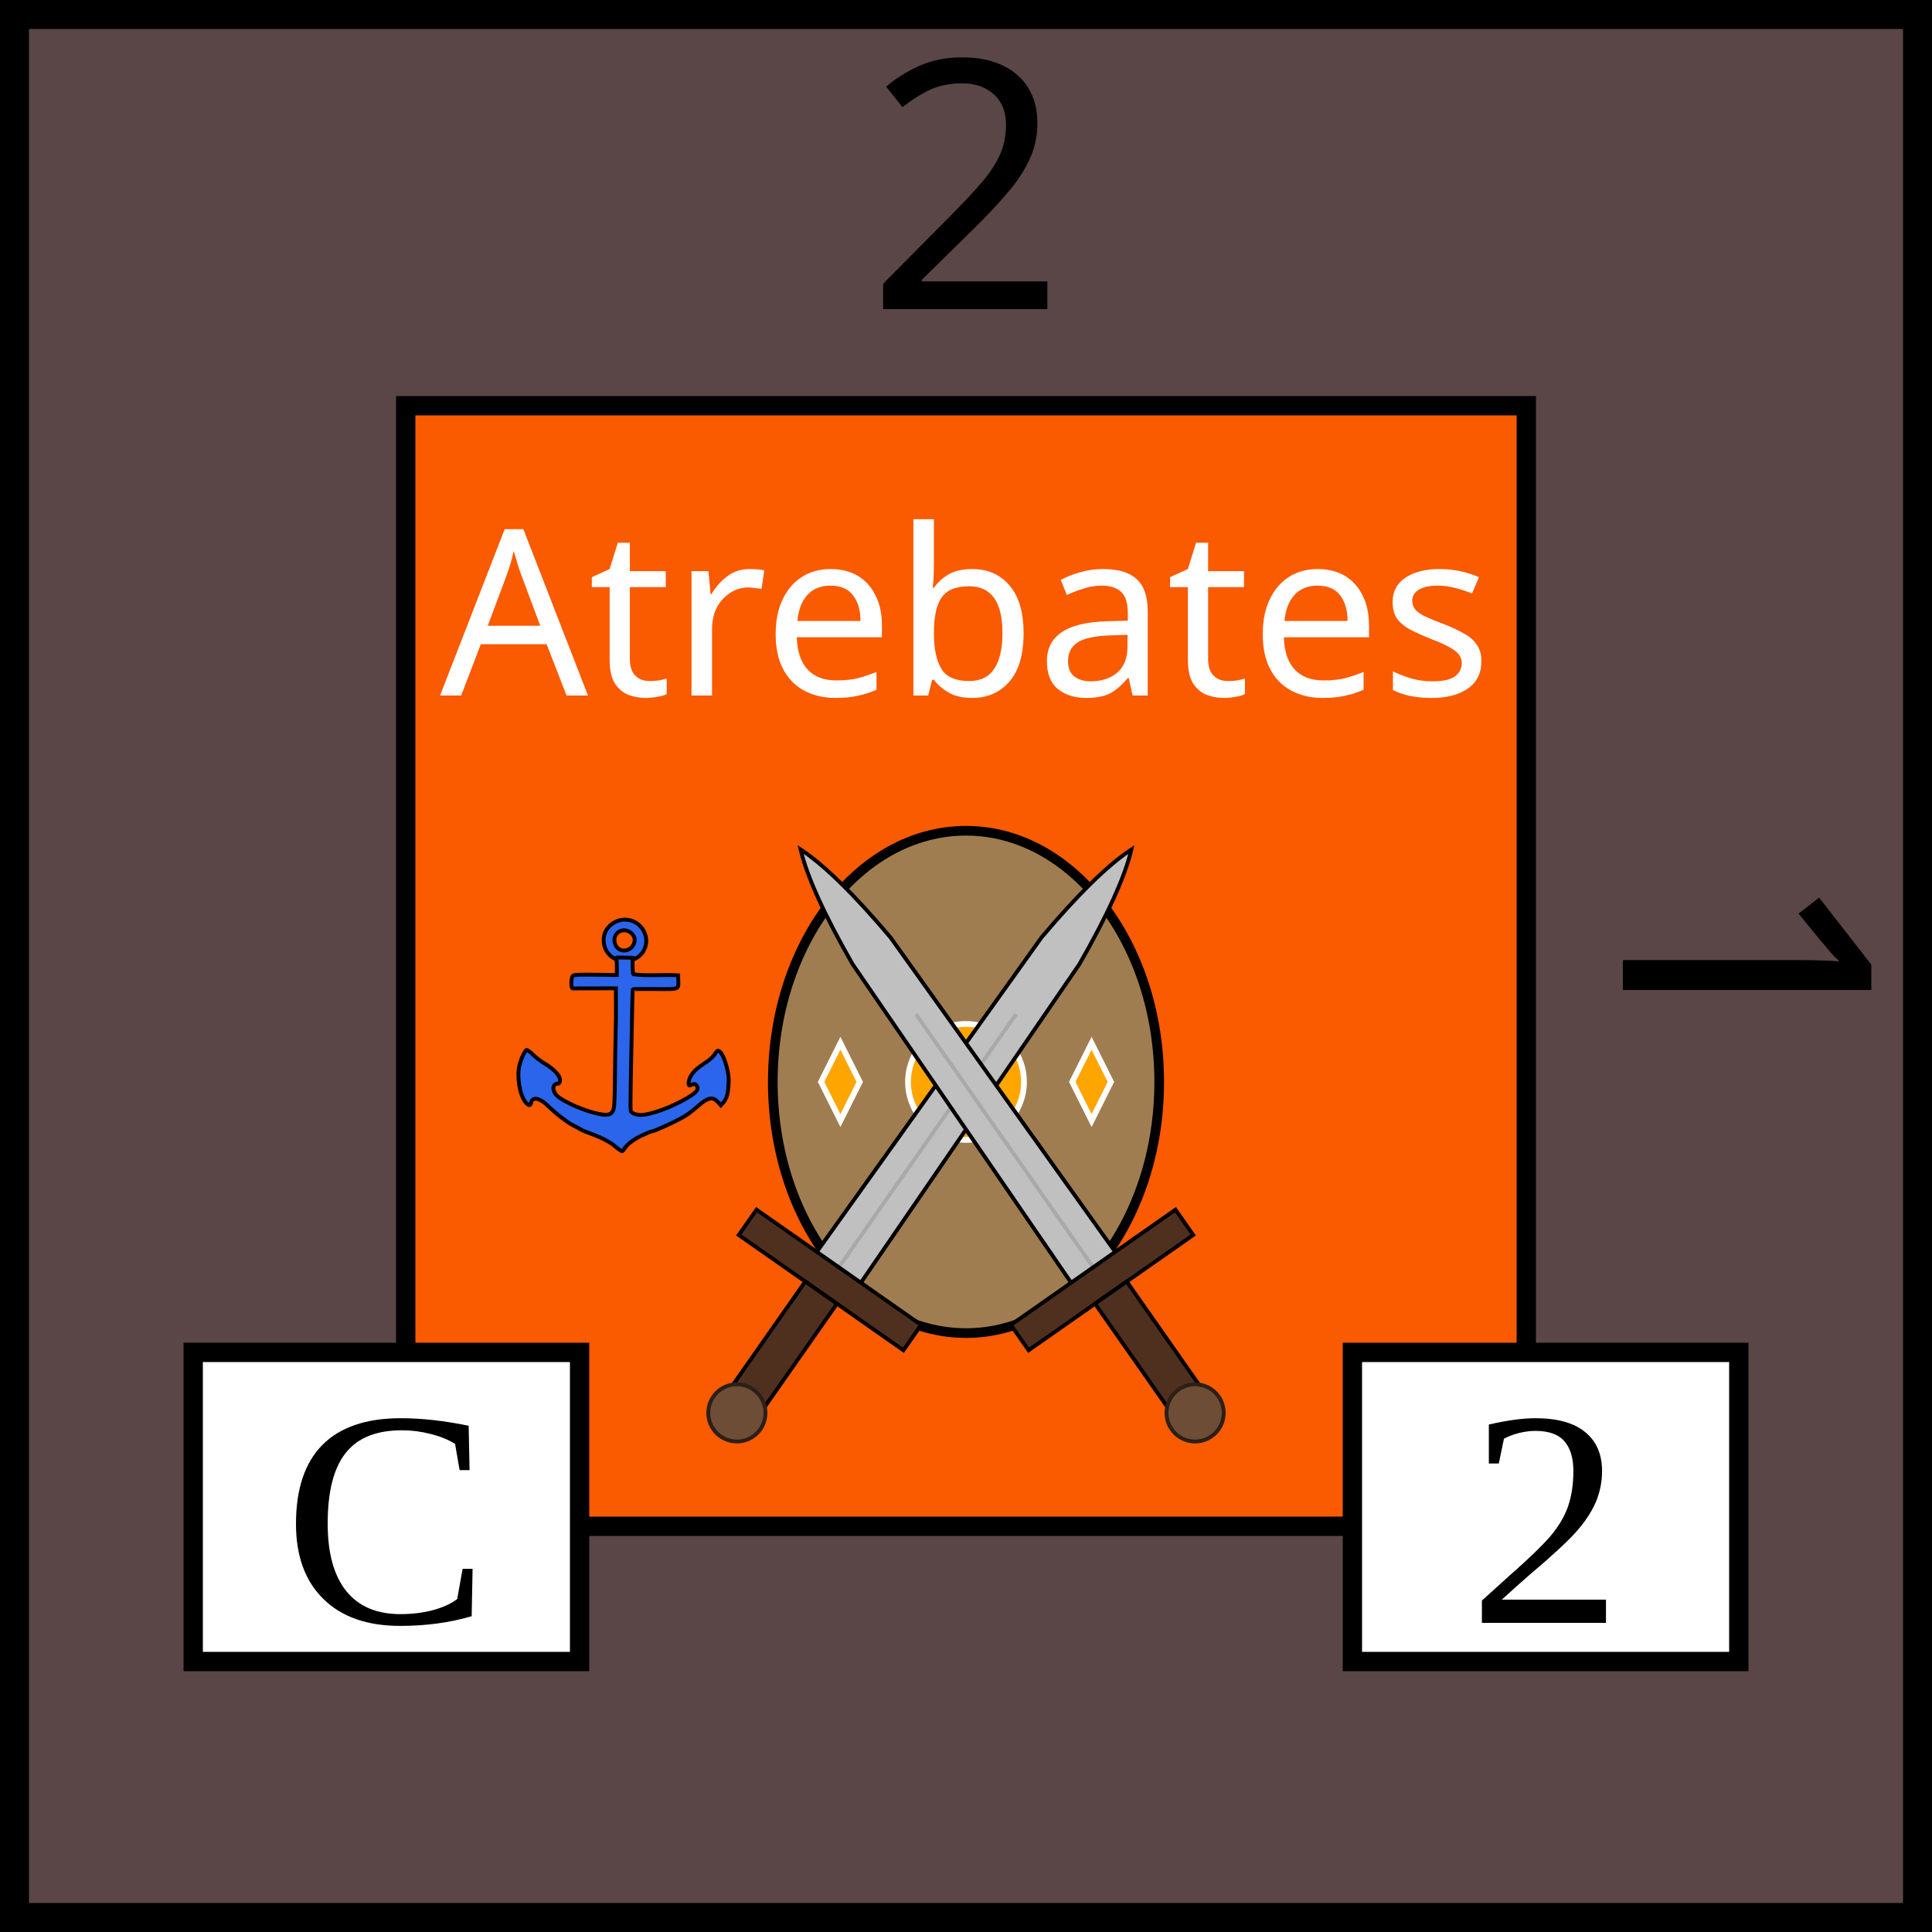
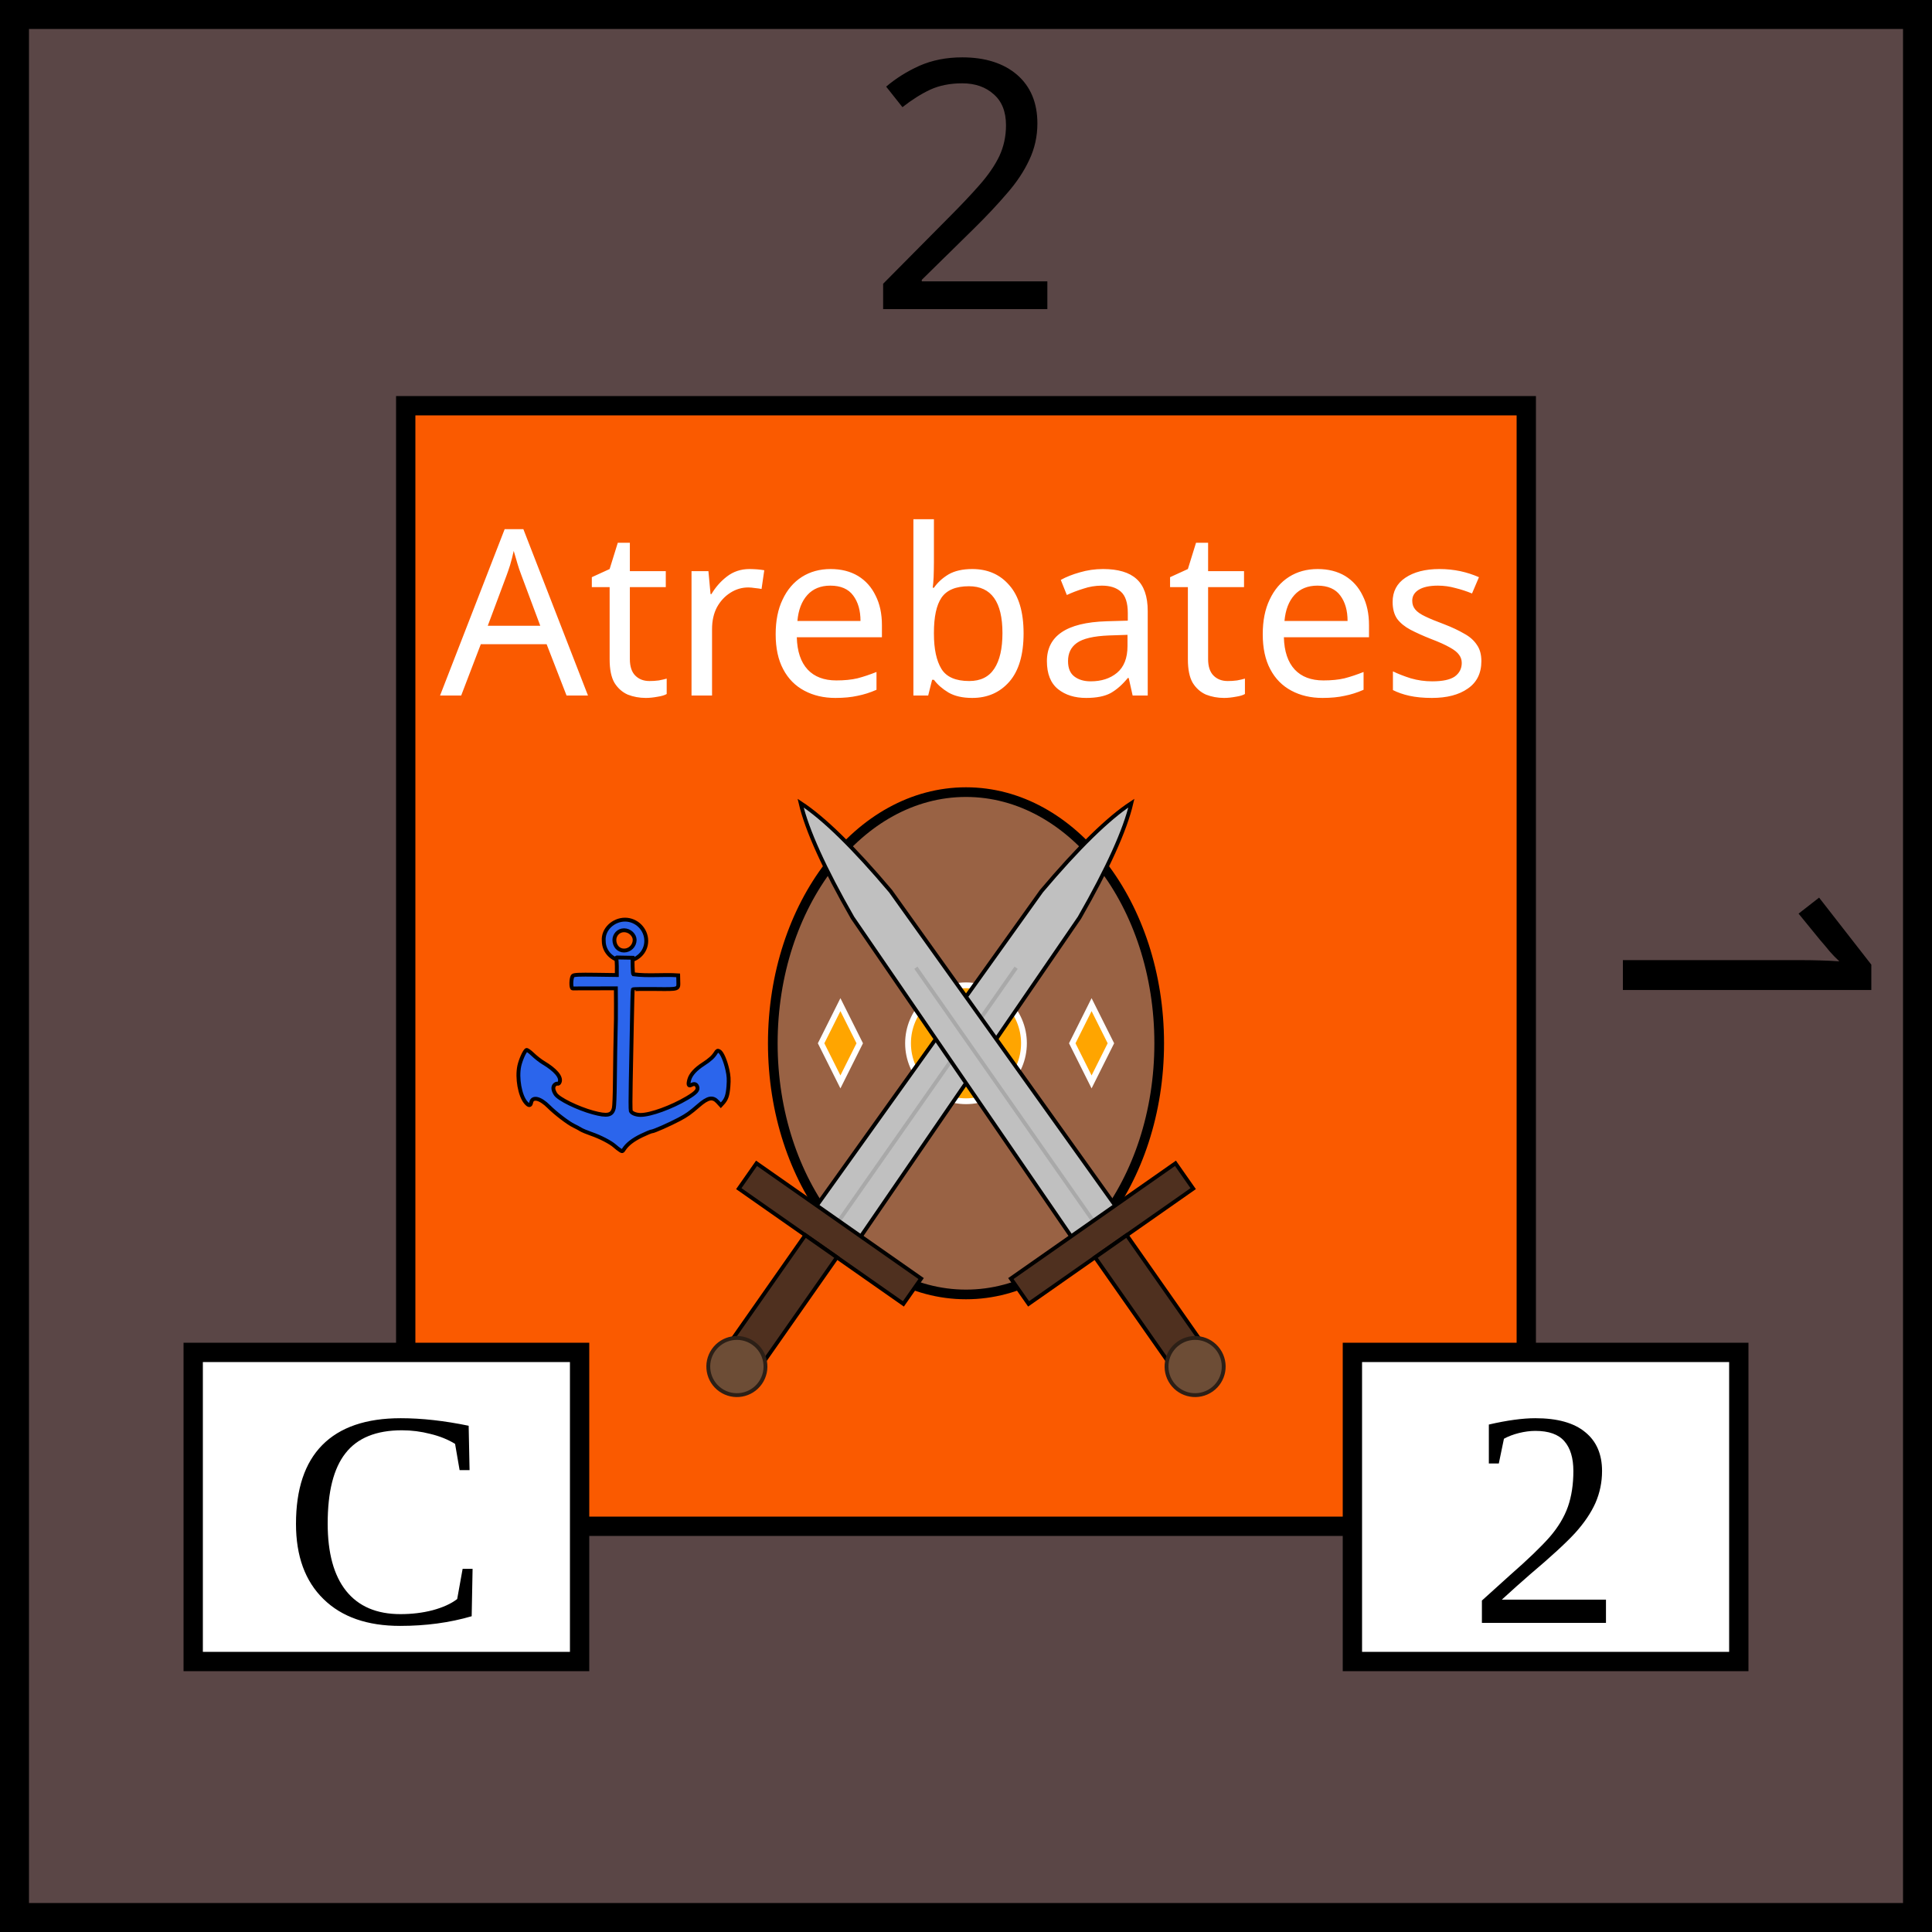
<svg xmlns="http://www.w3.org/2000/svg" xmlns:xlink="http://www.w3.org/1999/xlink" viewBox="0 0 100 100" width="100" height="100">
  <defs>
    <g id="anchor" transform="scale(0.05)" stroke="black" fill="#2B65EC" stroke-width="4">
      <path d="M 127 32 C 115 32 104 42 105 54 C 105 66 115 75 127 75 C 139 75 149 66 149 54 C 149 42 139 32 127 32 z M 126 43 C 132 43 137 48 137 53 C 137 59 132 64 126 64 C 120 64 116 59 116 53 C 116 48 120 43 126 43 z " />
      <path d="M118.537,71.179c-1.053-0.019,0,2.075,0,9.084v9.084l-21.881-0.306   c-17.203-0.24-22.227-0.018-23.5,1.038c-2.036,1.689-2.356,13.078-0.369,13.135l44.75-0.104c0.05,10.689,0.189,21.379,0.053,32.069   c-0.504,22.08-0.892,44.162-1.097,66.247c-0.09,11.96-0.545,23.436-1.011,25.5c-1.754,7.78-6.661,8.837-21.785,4.691   c-15.729-4.312-35.264-13.896-38.552-18.913c-2.614-3.99-3.022-7.41-1.133-9.498c0.942-1.041,2.342-1.65,3.112-1.355   c0.851,0.326,1.746-0.386,2.284-1.817c1.893-5.04-4.426-12.489-16.872-19.89c-3.025-1.799-7.975-5.662-11-8.584   c-3.174-3.066-5.973-5.012-6.619-4.598c-2.009,1.287-6.12,10.584-7.383,16.697c-2.539,12.288,0.683,30.421,6.668,37.535   c3.16,3.756,4.923,3.788,5.659,0.105c1.298-6.49,9.375-4.617,18.174,4.211c6.964,6.988,20.225,17.118,26,19.862   c2.2,1.045,5.35,2.744,7,3.776c1.65,1.031,6.6,3.107,11,4.611c9.218,3.153,20.012,8.735,24.287,12.56   c1.624,1.452,4.076,3.378,5.45,4.277c2.403,1.575,2.562,1.538,4.194-0.954c3.399-5.188,9.264-9.729,18.146-14.049   c4.992-2.43,9.828-4.416,10.744-4.416c1.949,0,18.395-7.275,28.301-12.521c7.764-4.11,11.26-6.587,19.934-14.121   c9.791-8.505,14.745-9.466,19.884-3.856l3.208,3.503l2.061-2.253c3.727-4.075,5.098-8.172,5.818-17.383   c0.551-7.043,0.316-10.867-1.037-16.98c-2.142-9.658-5.73-17.913-8.414-19.35c-1.695-0.906-2.271-0.645-3.72,1.693   c-2.519,4.065-6.036,7.262-12.812,11.642c-8.113,5.244-13.01,10.649-14.516,16.026c-1.453,5.193-0.791,7.079,1.968,5.603   c3.01-1.611,4.971-1.172,6.13,1.374c1.633,3.582-0.819,6.465-10.299,12.104c-16.191,9.631-37.9,17.52-48.216,17.52   c-4.868,0-9.438-1.883-10.171-4.189c-0.353-1.112-0.371-14.237-0.04-29.166c0.331-14.93,0.866-42.664,1.189-61.633   c0.323-18.969,0.739-34.734,0.925-35.034c0.186-0.299,10.497-0.45,22.916-0.334c25.764,0.24,24.408,0.724,24.195-8.643l-0.125-5.5   c-15.387-1.079-31.138,0.942-46.46-1.126c-0.289-0.29-0.592-3.854-0.672-7.92l-0.146-9.167L118.537,71.179z" />
    </g>
  </defs>
  <rect id="background" fill="rgb(90,70,70)" height="100" width="100" stroke="black" stroke-width="3" />
  <g id="tribe" text-anchor="middle" font-size="12" font-family="Papyrus">
    <rect x="21" y="21" width="58" height="58" fill="rgb(250,90,0)" stroke="black" />
    <text x="50" y="36" fill="white">Atrebates</text>
-     <ellipse id="shield" cx="50" cy="56" rx="10" ry="13" fill="rgb(160,125,80)" stroke="black" stroke-width="0.5" />
-     <circle cx="50" cy="56" r="3" fill="orange" stroke-width="0.3" stroke="white" />
-     <polygon points="43.5,54 42.5,56 43.5,58 44.5,56 43.5,54" fill="orange" stroke-width="0.3" stroke="white" />
-     <polygon points="56.5,54 57.5,56 56.5,58 55.5,56 56.5,54" fill="orange" stroke-width="0.3" stroke="white" />
+     <ellipse id="shield" cx="50" cy="54" rx="10" ry="13" fill="#996244" stroke="black" stroke-width="0.5" />
+     <circle cx="50" cy="54" r="3" fill="orange" stroke-width="0.3" stroke="white" />
+     <polygon points="43.5,52 42.5,54 43.5,56 44.5,54 43.5,52" fill="orange" stroke-width="0.3" stroke="white" />
+     <polygon points="56.5,52 57.5,54 56.5,56 55.5,54 56.5,52" fill="orange" stroke-width="0.3" stroke="white" />
    <use x="26" y="46" xlink:href="#anchor" />
  </g>
-   <g id="sword" transform="scale(0.4) translate(68, 44) rotate(35, -34, 80)">
+   <g id="sword" transform="scale(0.4) translate(68, 38) rotate(35, -34, 80)">
    <path d="         M 47 20         Q 48 9 50 4         Q 52 9 53 20         L 53.5 72         L 46.5 72         Z       " fill="silver" stroke="black" stroke-width="0.5" />
    <line x1="50" y1="30" x2="50" y2="72" stroke="darkgrey" stroke-width="0.5" />"
    <rect x="37" y="70" width="26" height="4" fill="#4f301f" stroke="black" stroke-width="0.5" />
    <rect x="47.5" y="74" width="5" height="20" fill="#4f301f" stroke="black" stroke-width="0.5" />
    <circle cx="50" cy="93" r="3.7" fill="#6d4d36" stroke="#2c1f16" stroke-width="0.5" />
  </g>
  <use href="#sword" transform="scale(-1,1) translate(-100,0)" />
  <g id="attributes" text-anchor="middle" font-size="16">
    <rect id="initiative" x="10" y="70" height="16" width="20" fill="white" stroke="black" />
    <text x="20" y="84">C</text>
    <rect id="firepower" x="70" y="70" height="16" width="20" fill="white" stroke="black" />
    <text x="80" y="84">2</text>
  </g>
  <g id="strength" text-anchor="middle" font-family="Papyrus" font-size="18">
    <text x="50" y="16">2</text>
    <text x="50" y="16" transform="rotate(90,50,50)">1</text>
  </g>
</svg>
